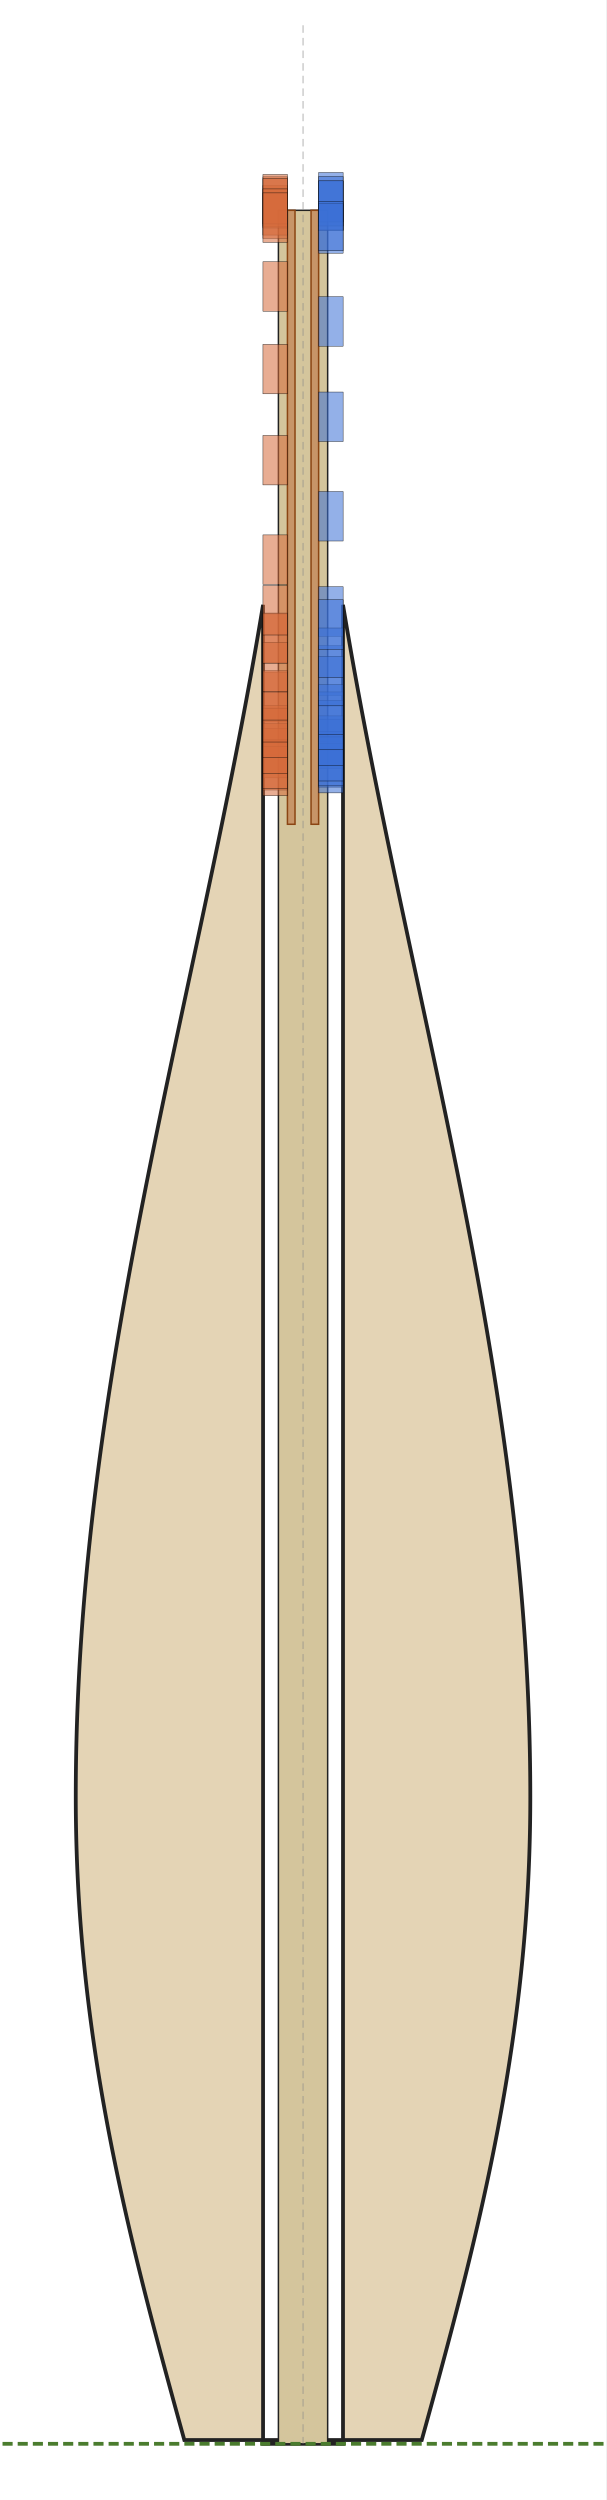
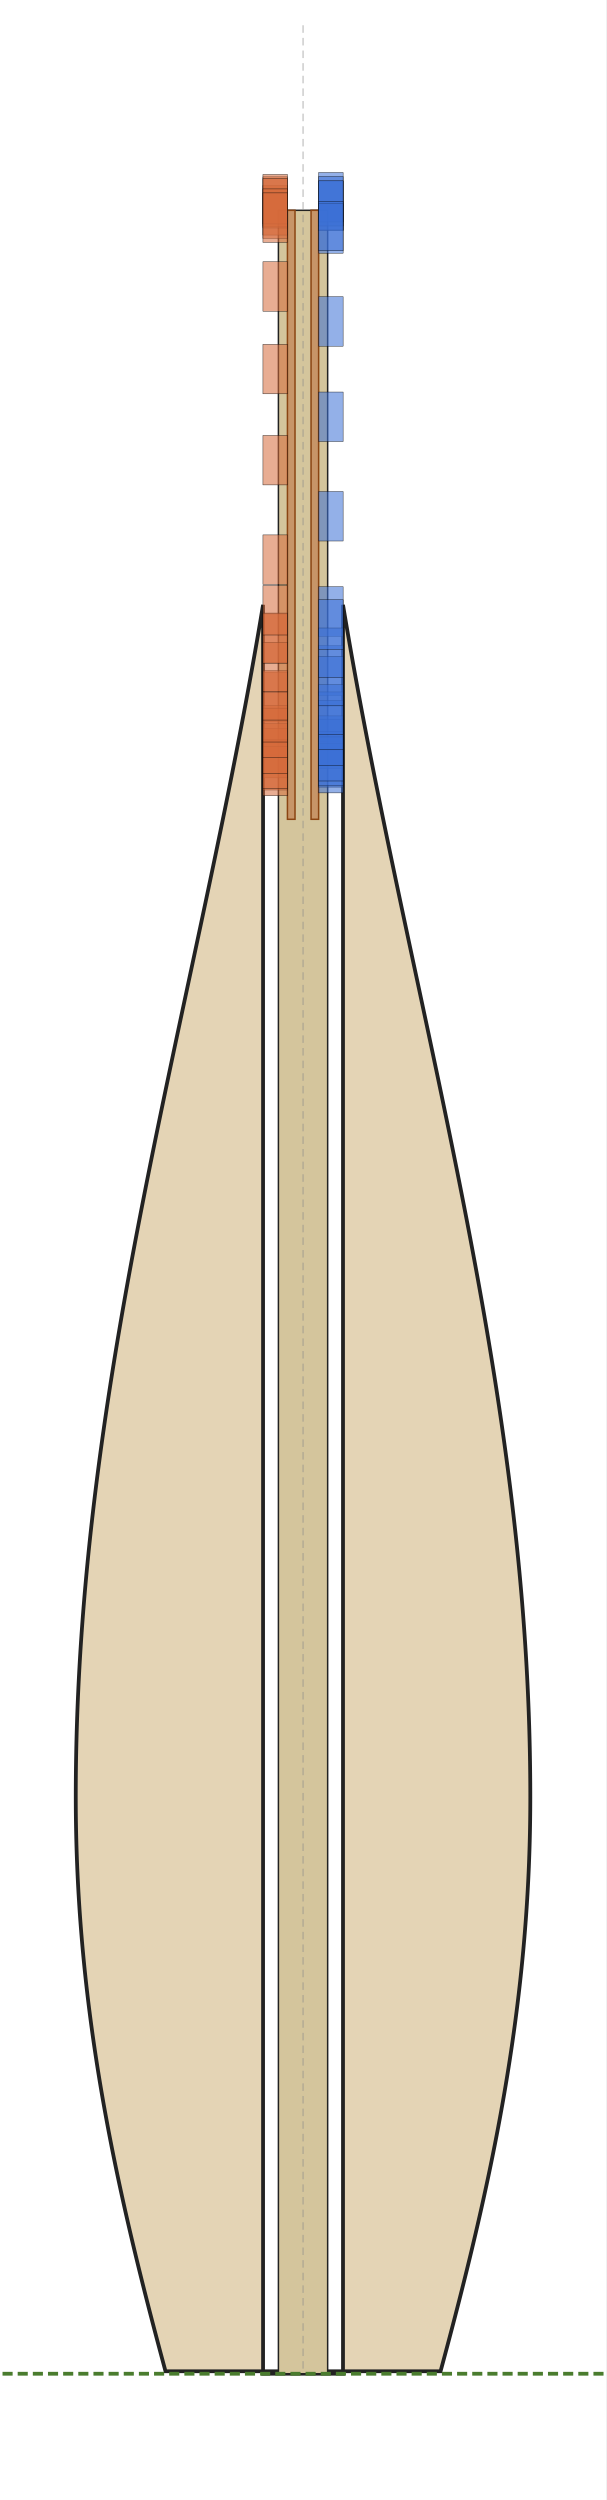
<svg xmlns="http://www.w3.org/2000/svg" viewBox="-240 -20 480 1980" preserveAspectRatio="xMidYMid meet">
  <rect x="-240" y="-20" width="480" height="1980" fill="#fff" />
-   <path d="M 94.013 1912.507 L 94.960 1909.075 L 95.907 1905.642 L 96.853 1902.210 L 97.799 1898.777 L 98.743 1895.344 L 99.687 1891.911 L 100.629 1888.478 L 101.571 1885.044 L 102.511 1881.610 L 103.449 1878.175 L 104.387 1874.741 L 105.322 1871.306 L 106.256 1867.870 L 107.188 1864.434 L 108.118 1860.998 L 109.047 1857.561 L 109.973 1854.124 L 110.897 1850.686 L 111.818 1847.247 L 112.737 1843.808 L 113.654 1840.368 L 114.568 1836.928 L 115.479 1833.487 L 116.387 1830.046 L 117.293 1826.603 L 118.195 1823.160 L 119.094 1819.716 L 119.990 1816.272 L 120.883 1812.826 L 121.772 1809.380 L 122.658 1805.933 L 123.540 1802.485 L 124.419 1799.036 L 125.293 1795.586 L 126.164 1792.136 L 127.031 1788.684 L 127.893 1785.231 L 128.751 1781.778 L 129.605 1778.323 L 130.455 1774.867 L 131.300 1771.410 L 132.141 1767.952 L 132.976 1764.493 L 133.808 1761.033 L 134.634 1757.571 L 135.455 1754.109 L 136.271 1750.645 L 137.082 1747.180 L 137.888 1743.714 L 138.689 1740.246 L 139.484 1736.777 L 140.273 1733.307 L 141.057 1729.835 L 141.836 1726.362 L 142.608 1722.888 L 143.375 1719.412 L 144.136 1715.935 L 144.891 1712.457 L 145.639 1708.977 L 146.382 1705.495 L 147.118 1702.012 L 147.848 1698.527 L 148.571 1695.041 L 149.288 1691.553 L 149.999 1688.064 L 150.703 1684.573 L 151.400 1681.081 L 152.090 1677.587 L 152.773 1674.091 L 153.449 1670.593 L 154.118 1667.094 L 154.781 1663.593 L 155.435 1660.091 L 156.083 1656.586 L 156.723 1653.080 L 157.356 1649.572 L 157.982 1646.062 L 158.600 1642.551 L 159.210 1639.037 L 159.812 1635.522 L 160.407 1632.005 L 160.994 1628.486 L 161.573 1624.965 L 162.144 1621.442 L 162.707 1617.918 L 163.262 1614.391 L 163.809 1610.862 L 164.348 1607.332 L 164.879 1603.799 L 165.401 1600.265 L 165.914 1596.728 L 166.420 1593.189 L 166.917 1589.649 L 167.405 1586.106 L 167.885 1582.561 L 168.356 1579.014 L 168.818 1575.465 L 169.271 1571.914 L 169.716 1568.361 L 170.152 1564.805 L 170.579 1561.248 L 170.997 1557.688 L 171.406 1554.127 L 171.806 1550.563 L 172.197 1546.996 L 172.579 1543.428 L 172.951 1539.857 L 173.315 1536.285 L 173.669 1532.710 L 174.014 1529.132 L 174.349 1525.553 L 174.676 1521.971 L 174.992 1518.387 L 175.300 1514.801 L 175.597 1511.212 L 175.886 1507.621 L 176.164 1504.028 L 176.434 1500.433 L 176.693 1496.835 L 176.943 1493.235 L 177.183 1489.632 L 177.414 1486.028 L 177.635 1482.421 L 177.846 1478.811 L 178.048 1475.199 L 178.239 1471.585 L 178.421 1467.969 L 178.593 1464.350 L 178.755 1460.729 L 178.907 1457.105 L 179.050 1453.479 L 179.182 1449.851 L 179.305 1446.220 L 179.418 1442.587 L 179.520 1438.951 L 179.613 1435.313 L 179.696 1431.673 L 179.769 1428.030 L 179.832 1424.385 L 179.885 1420.738 L 179.928 1417.088 L 179.961 1413.436 L 179.984 1409.781 L 179.997 1406.124 L 180.000 1402.464 L 179.995 1398.803 L 179.982 1395.139 L 179.961 1391.474 L 179.933 1387.807 L 179.898 1384.138 L 179.854 1380.468 L 179.804 1376.795 L 179.746 1373.121 L 179.680 1369.445 L 179.606 1365.767 L 179.526 1362.087 L 179.437 1358.406 L 179.341 1354.722 L 179.238 1351.037 L 179.127 1347.350 L 179.008 1343.662 L 178.883 1339.971 L 178.749 1336.279 L 178.608 1332.585 L 178.460 1328.889 L 178.304 1325.191 L 178.141 1321.491 L 177.971 1317.790 L 177.793 1314.087 L 177.607 1310.382 L 177.414 1306.675 L 177.214 1302.967 L 177.007 1299.257 L 176.792 1295.545 L 176.570 1291.831 L 176.341 1288.116 L 176.104 1284.399 L 175.861 1280.680 L 175.609 1276.959 L 175.351 1273.237 L 175.086 1269.513 L 174.813 1265.787 L 174.534 1262.059 L 174.247 1258.330 L 173.953 1254.599 L 173.652 1250.866 L 173.344 1247.132 L 173.029 1243.396 L 172.707 1239.658 L 172.378 1235.919 L 172.042 1232.178 L 171.699 1228.435 L 171.350 1224.690 L 170.993 1220.944 L 170.630 1217.197 L 170.260 1213.447 L 169.883 1209.696 L 169.500 1205.944 L 169.109 1202.190 L 168.713 1198.434 L 168.309 1194.677 L 167.899 1190.918 L 167.482 1187.157 L 167.059 1183.395 L 166.630 1179.631 L 166.194 1175.866 L 165.751 1172.100 L 165.302 1168.331 L 164.847 1164.561 L 164.386 1160.790 L 163.918 1157.017 L 163.444 1153.243 L 162.964 1149.467 L 162.478 1145.690 L 161.985 1141.911 L 161.487 1138.131 L 160.983 1134.349 L 160.472 1130.566 L 159.956 1126.782 L 159.434 1122.996 L 158.906 1119.209 L 158.372 1115.420 L 157.832 1111.630 L 157.287 1107.838 L 156.736 1104.045 L 156.179 1100.251 L 155.617 1096.456 L 155.050 1092.659 L 154.477 1088.861 L 153.898 1085.061 L 153.314 1081.260 L 152.725 1077.458 L 152.131 1073.655 L 151.531 1069.851 L 150.926 1066.045 L 150.316 1062.238 L 149.701 1058.429 L 149.081 1054.620 L 148.456 1050.809 L 147.826 1046.997 L 147.191 1043.184 L 146.551 1039.370 L 145.907 1035.555 L 145.258 1031.738 L 144.604 1027.921 L 143.945 1024.102 L 143.283 1020.282 L 142.615 1016.461 L 141.943 1012.639 L 141.267 1008.816 L 140.587 1004.992 L 139.902 1001.167 L 139.213 997.341 L 138.520 993.514 L 137.823 989.686 L 137.122 985.857 L 136.417 982.027 L 135.707 978.196 L 134.995 974.365 L 134.278 970.532 L 133.558 966.698 L 132.833 962.864 L 132.106 959.028 L 131.375 955.192 L 130.640 951.355 L 129.902 947.517 L 129.160 943.679 L 128.416 939.839 L 127.668 935.999 L 126.917 932.158 L 126.162 928.316 L 125.405 924.474 L 124.645 920.630 L 123.882 916.786 L 123.116 912.942 L 122.347 909.097 L 121.575 905.251 L 120.801 901.404 L 120.024 897.557 L 119.245 893.709 L 118.463 889.861 L 117.679 886.012 L 116.893 882.162 L 116.104 878.312 L 115.313 874.462 L 114.520 870.610 L 113.725 866.759 L 112.928 862.907 L 112.129 859.054 L 111.328 855.201 L 110.525 851.348 L 109.721 847.494 L 108.914 843.640 L 108.107 839.785 L 107.298 835.930 L 106.487 832.075 L 105.675 828.219 L 104.861 824.363 L 104.047 820.507 L 103.231 816.650 L 102.414 812.793 L 101.596 808.936 L 100.777 805.079 L 99.957 801.221 L 99.137 797.364 L 98.315 793.506 L 97.493 789.648 L 96.670 785.789 L 95.847 781.931 L 95.023 778.072 L 94.199 774.214 L 93.374 770.355 L 92.550 766.496 L 91.724 762.638 L 90.899 758.779 L 90.074 754.920 L 89.249 751.061 L 88.423 747.202 L 87.598 743.343 L 86.773 739.484 L 85.949 735.626 L 85.124 731.767 L 84.300 727.909 L 83.477 724.050 L 82.654 720.192 L 81.832 716.334 L 81.010 712.476 L 80.190 708.618 L 79.370 704.760 L 78.550 700.903 L 77.732 697.046 L 76.915 693.189 L 76.099 689.332 L 75.284 685.476 L 74.471 681.620 L 73.659 677.764 L 72.848 673.909 L 72.038 670.054 L 71.230 666.199 L 70.424 662.345 L 69.619 658.491 L 68.816 654.637 L 68.015 650.784 L 67.215 646.932 L 66.418 643.080 L 65.622 639.228 L 64.829 635.377 L 64.038 631.526 L 63.249 627.676 L 62.462 623.826 L 61.677 619.977 L 60.895 616.129 L 60.115 612.281 L 59.338 608.433 L 58.563 604.587 L 57.791 600.741 L 57.022 596.895 L 56.255 593.051 L 55.492 589.207 L 54.731 585.363 L 53.973 581.521 L 53.218 577.679 L 52.467 573.838 L 51.718 569.997 L 50.973 566.157 L 50.231 562.319 L 49.492 558.481 L 48.757 554.643 L 48.025 550.807 L 47.297 546.972 L 46.572 543.137 L 45.851 539.303 L 45.134 535.470 L 44.420 531.638 L 43.710 527.807 L 43.004 523.977 L 42.302 520.148 L 41.605 516.320 L 40.911 512.492 L 40.221 508.666 L 39.536 504.841 L 38.854 501.017 L 38.177 497.194 L 37.505 493.372 L 36.837 489.551 L 36.173 485.731 L 35.514 481.912 L 34.859 478.094 L 34.209 474.277 L 33.564 470.462 L 32.923 466.647 L 32.288 462.834 L 31.657 459.022 L 31.657 1915.500 L -31.657 1915.500 L -31.657 459.022 L -32.288 462.834 L -32.923 466.647 L -33.564 470.462 L -34.209 474.277 L -34.859 478.094 L -35.514 481.912 L -36.173 485.731 L -36.837 489.551 L -37.505 493.372 L -38.177 497.194 L -38.854 501.017 L -39.536 504.841 L -40.221 508.666 L -40.911 512.492 L -41.605 516.320 L -42.302 520.148 L -43.004 523.977 L -43.710 527.807 L -44.420 531.638 L -45.134 535.470 L -45.851 539.303 L -46.572 543.137 L -47.297 546.972 L -48.025 550.807 L -48.757 554.643 L -49.492 558.481 L -50.231 562.319 L -50.973 566.157 L -51.718 569.997 L -52.467 573.838 L -53.218 577.679 L -53.973 581.521 L -54.731 585.363 L -55.492 589.207 L -56.255 593.051 L -57.022 596.895 L -57.791 600.741 L -58.563 604.587 L -59.338 608.433 L -60.115 612.281 L -60.895 616.129 L -61.677 619.977 L -62.462 623.826 L -63.249 627.676 L -64.038 631.526 L -64.829 635.377 L -65.622 639.228 L -66.418 643.080 L -67.215 646.932 L -68.015 650.784 L -68.816 654.637 L -69.619 658.491 L -70.424 662.345 L -71.230 666.199 L -72.038 670.054 L -72.848 673.909 L -73.659 677.764 L -74.471 681.620 L -75.284 685.476 L -76.099 689.332 L -76.915 693.189 L -77.732 697.046 L -78.550 700.903 L -79.370 704.760 L -80.190 708.618 L -81.010 712.476 L -81.832 716.334 L -82.654 720.192 L -83.477 724.050 L -84.300 727.909 L -85.124 731.767 L -85.949 735.626 L -86.773 739.484 L -87.598 743.343 L -88.423 747.202 L -89.249 751.061 L -90.074 754.920 L -90.899 758.779 L -91.724 762.638 L -92.550 766.496 L -93.374 770.355 L -94.199 774.214 L -95.023 778.072 L -95.847 781.931 L -96.670 785.789 L -97.493 789.648 L -98.315 793.506 L -99.137 797.364 L -99.957 801.221 L -100.777 805.079 L -101.596 808.936 L -102.414 812.793 L -103.231 816.650 L -104.047 820.507 L -104.861 824.363 L -105.675 828.219 L -106.487 832.075 L -107.298 835.930 L -108.107 839.785 L -108.914 843.640 L -109.721 847.494 L -110.525 851.348 L -111.328 855.201 L -112.129 859.054 L -112.928 862.907 L -113.725 866.759 L -114.520 870.610 L -115.313 874.462 L -116.104 878.312 L -116.893 882.162 L -117.679 886.012 L -118.463 889.861 L -119.245 893.709 L -120.024 897.557 L -120.801 901.404 L -121.575 905.251 L -122.347 909.097 L -123.116 912.942 L -123.882 916.786 L -124.645 920.630 L -125.405 924.474 L -126.162 928.316 L -126.917 932.158 L -127.668 935.999 L -128.416 939.839 L -129.160 943.679 L -129.902 947.517 L -130.640 951.355 L -131.375 955.192 L -132.106 959.028 L -132.833 962.864 L -133.558 966.698 L -134.278 970.532 L -134.995 974.365 L -135.707 978.196 L -136.417 982.027 L -137.122 985.857 L -137.823 989.686 L -138.520 993.514 L -139.213 997.341 L -139.902 1001.167 L -140.587 1004.992 L -141.267 1008.816 L -141.943 1012.639 L -142.615 1016.461 L -143.283 1020.282 L -143.945 1024.102 L -144.604 1027.921 L -145.258 1031.738 L -145.907 1035.555 L -146.551 1039.370 L -147.191 1043.184 L -147.826 1046.997 L -148.456 1050.809 L -149.081 1054.620 L -149.701 1058.429 L -150.316 1062.238 L -150.926 1066.045 L -151.531 1069.851 L -152.131 1073.655 L -152.725 1077.458 L -153.314 1081.260 L -153.898 1085.061 L -154.477 1088.861 L -155.050 1092.659 L -155.617 1096.456 L -156.179 1100.251 L -156.736 1104.045 L -157.287 1107.838 L -157.832 1111.630 L -158.372 1115.420 L -158.906 1119.209 L -159.434 1122.996 L -159.956 1126.782 L -160.472 1130.566 L -160.983 1134.349 L -161.487 1138.131 L -161.985 1141.911 L -162.478 1145.690 L -162.964 1149.467 L -163.444 1153.243 L -163.918 1157.017 L -164.386 1160.790 L -164.847 1164.561 L -165.302 1168.331 L -165.751 1172.100 L -166.194 1175.866 L -166.630 1179.631 L -167.059 1183.395 L -167.482 1187.157 L -167.899 1190.918 L -168.309 1194.677 L -168.713 1198.434 L -169.109 1202.190 L -169.500 1205.944 L -169.883 1209.696 L -170.260 1213.447 L -170.630 1217.197 L -170.993 1220.944 L -171.350 1224.690 L -171.699 1228.435 L -172.042 1232.178 L -172.378 1235.919 L -172.707 1239.658 L -173.029 1243.396 L -173.344 1247.132 L -173.652 1250.866 L -173.953 1254.599 L -174.247 1258.330 L -174.534 1262.059 L -174.813 1265.787 L -175.086 1269.513 L -175.351 1273.237 L -175.609 1276.959 L -175.861 1280.680 L -176.104 1284.399 L -176.341 1288.116 L -176.570 1291.831 L -176.792 1295.545 L -177.007 1299.257 L -177.214 1302.967 L -177.414 1306.675 L -177.607 1310.382 L -177.793 1314.087 L -177.971 1317.790 L -178.141 1321.491 L -178.304 1325.191 L -178.460 1328.889 L -178.608 1332.585 L -178.749 1336.279 L -178.883 1339.971 L -179.008 1343.662 L -179.127 1347.350 L -179.238 1351.037 L -179.341 1354.722 L -179.437 1358.406 L -179.526 1362.087 L -179.606 1365.767 L -179.680 1369.445 L -179.746 1373.121 L -179.804 1376.795 L -179.854 1380.468 L -179.898 1384.138 L -179.933 1387.807 L -179.961 1391.474 L -179.982 1395.139 L -179.995 1398.803 L -180.000 1402.464 L -179.997 1406.124 L -179.984 1409.781 L -179.961 1413.436 L -179.928 1417.088 L -179.885 1420.738 L -179.832 1424.385 L -179.769 1428.030 L -179.696 1431.673 L -179.613 1435.313 L -179.520 1438.951 L -179.418 1442.587 L -179.305 1446.220 L -179.182 1449.851 L -179.050 1453.479 L -178.907 1457.105 L -178.755 1460.729 L -178.593 1464.350 L -178.421 1467.969 L -178.239 1471.585 L -178.048 1475.199 L -177.846 1478.811 L -177.635 1482.421 L -177.414 1486.028 L -177.183 1489.632 L -176.943 1493.235 L -176.693 1496.835 L -176.434 1500.433 L -176.164 1504.028 L -175.886 1507.621 L -175.597 1511.212 L -175.300 1514.801 L -174.992 1518.387 L -174.676 1521.971 L -174.349 1525.553 L -174.014 1529.132 L -173.669 1532.710 L -173.315 1536.285 L -172.951 1539.857 L -172.579 1543.428 L -172.197 1546.996 L -171.806 1550.563 L -171.406 1554.127 L -170.997 1557.688 L -170.579 1561.248 L -170.152 1564.805 L -169.716 1568.361 L -169.271 1571.914 L -168.818 1575.465 L -168.356 1579.014 L -167.885 1582.561 L -167.405 1586.106 L -166.917 1589.649 L -166.420 1593.189 L -165.914 1596.728 L -165.401 1600.265 L -164.879 1603.799 L -164.348 1607.332 L -163.809 1610.862 L -163.262 1614.391 L -162.707 1617.918 L -162.144 1621.442 L -161.573 1624.965 L -160.994 1628.486 L -160.407 1632.005 L -159.812 1635.522 L -159.210 1639.037 L -158.600 1642.551 L -157.982 1646.062 L -157.356 1649.572 L -156.723 1653.080 L -156.083 1656.586 L -155.435 1660.091 L -154.781 1663.593 L -154.118 1667.094 L -153.449 1670.593 L -152.773 1674.091 L -152.090 1677.587 L -151.400 1681.081 L -150.703 1684.573 L -149.999 1688.064 L -149.288 1691.553 L -148.571 1695.041 L -147.848 1698.527 L -147.118 1702.012 L -146.382 1705.495 L -145.639 1708.977 L -144.891 1712.457 L -144.136 1715.935 L -143.375 1719.412 L -142.608 1722.888 L -141.836 1726.362 L -141.057 1729.835 L -140.273 1733.307 L -139.484 1736.777 L -138.689 1740.246 L -137.888 1743.714 L -137.082 1747.180 L -136.271 1750.645 L -135.455 1754.109 L -134.634 1757.571 L -133.808 1761.033 L -132.976 1764.493 L -132.141 1767.952 L -131.300 1771.410 L -130.455 1774.867 L -129.605 1778.323 L -128.751 1781.778 L -127.893 1785.231 L -127.031 1788.684 L -126.164 1792.136 L -125.293 1795.586 L -124.419 1799.036 L -123.540 1802.485 L -122.658 1805.933 L -121.772 1809.380 L -120.883 1812.826 L -119.990 1816.272 L -119.094 1819.716 L -118.195 1823.160 L -117.293 1826.603 L -116.387 1830.046 L -115.479 1833.487 L -114.568 1836.928 L -113.654 1840.368 L -112.737 1843.808 L -111.818 1847.247 L -110.897 1850.686 L -109.973 1854.124 L -109.047 1857.561 L -108.118 1860.998 L -107.188 1864.434 L -106.256 1867.870 L -105.322 1871.306 L -104.387 1874.741 L -103.449 1878.175 L -102.511 1881.610 L -101.571 1885.044 L -100.629 1888.478 L -99.687 1891.911 L -98.743 1895.344 L -97.799 1898.777 L -96.853 1902.210 L -95.907 1905.642 L -94.960 1909.075 L -94.013 1912.507 Z" fill="#e4d4b5" stroke="#222" stroke-width="3.0" />
-   <rect x="-19.500" y="146.563" width="39.000" height="1768.937" fill="#d4c59c" stroke="#222" stroke-width="1.2" />
-   <line x1="-250" y1="1915.500" x2="250" y2="1915.500" stroke="#4a7c2e" stroke-width="3.0" stroke-dasharray="8 4" />
-   <rect x="6.350" y="146.558" width="6.000" height="486.270" fill="#c79568" stroke="#8b4513" stroke-width="1.2" />
-   <rect x="-12.350" y="146.558" width="6.000" height="486.270" fill="#c79568" stroke="#8b4513" stroke-width="1.2" />
+   <path d="M 108.918 1858.039 L 109.809 1854.732 L 110.698 1851.425 L 111.585 1848.117 L 112.470 1844.808 L 113.353 1841.499 L 114.233 1838.190 L 115.110 1834.879 L 115.986 1831.569 L 116.858 1828.257 L 117.728 1824.945 L 118.595 1821.632 L 119.458 1818.318 L 120.319 1815.004 L 121.177 1811.689 L 122.032 1808.373 L 122.883 1805.056 L 123.731 1801.739 L 124.575 1798.421 L 125.416 1795.102 L 126.253 1791.782 L 127.086 1788.461 L 127.916 1785.139 L 128.742 1781.816 L 129.564 1778.492 L 130.381 1775.168 L 131.195 1771.842 L 132.004 1768.515 L 132.809 1765.187 L 133.610 1761.859 L 134.406 1758.529 L 135.197 1755.198 L 135.984 1751.866 L 136.766 1748.532 L 137.544 1745.198 L 138.316 1741.862 L 139.084 1738.526 L 139.846 1735.188 L 140.603 1731.848 L 141.356 1728.508 L 142.102 1725.166 L 142.844 1721.823 L 143.580 1718.479 L 144.310 1715.133 L 145.035 1711.786 L 145.755 1708.438 L 146.468 1705.088 L 147.176 1701.737 L 147.878 1698.384 L 148.574 1695.030 L 149.264 1691.675 L 149.947 1688.318 L 150.625 1684.959 L 151.296 1681.599 L 151.962 1678.238 L 152.620 1674.875 L 153.273 1671.510 L 153.918 1668.144 L 154.558 1664.777 L 155.190 1661.407 L 155.816 1658.037 L 156.435 1654.664 L 157.047 1651.290 L 157.653 1647.914 L 158.251 1644.537 L 158.843 1641.158 L 159.427 1637.777 L 160.004 1634.394 L 160.574 1631.010 L 161.137 1627.624 L 161.692 1624.236 L 162.240 1620.846 L 162.781 1617.455 L 163.314 1614.062 L 163.839 1610.667 L 164.357 1607.270 L 164.868 1603.871 L 165.370 1600.471 L 165.865 1597.068 L 166.352 1593.664 L 166.832 1590.258 L 167.303 1586.850 L 167.766 1583.440 L 168.222 1580.028 L 168.669 1576.614 L 169.108 1573.198 L 169.540 1569.781 L 169.963 1566.361 L 170.377 1562.939 L 170.784 1559.516 L 171.182 1556.090 L 171.572 1552.662 L 171.953 1549.232 L 172.326 1545.801 L 172.691 1542.367 L 173.047 1538.931 L 173.394 1535.493 L 173.733 1532.053 L 174.063 1528.611 L 174.385 1525.167 L 174.698 1521.721 L 175.002 1518.273 L 175.298 1514.822 L 175.584 1511.370 L 175.862 1507.915 L 176.132 1504.459 L 176.392 1501.000 L 176.643 1497.539 L 176.886 1494.076 L 177.119 1490.610 L 177.344 1487.143 L 177.559 1483.673 L 177.766 1480.202 L 177.964 1476.728 L 178.152 1473.252 L 178.332 1469.773 L 178.502 1466.293 L 178.663 1462.810 L 178.815 1459.325 L 178.958 1455.838 L 179.092 1452.349 L 179.217 1448.857 L 179.332 1445.364 L 179.439 1441.868 L 179.536 1438.370 L 179.624 1434.869 L 179.703 1431.367 L 179.772 1427.862 L 179.832 1424.355 L 179.884 1420.846 L 179.925 1417.334 L 179.958 1413.821 L 179.981 1410.305 L 179.995 1406.787 L 180.000 1403.266 L 179.997 1399.744 L 179.986 1396.220 L 179.969 1392.694 L 179.944 1389.167 L 179.913 1385.638 L 179.875 1382.107 L 179.829 1378.575 L 179.777 1375.041 L 179.718 1371.505 L 179.651 1367.968 L 179.578 1364.428 L 179.498 1360.888 L 179.410 1357.345 L 179.316 1353.801 L 179.215 1350.255 L 179.107 1346.708 L 178.992 1343.158 L 178.870 1339.608 L 178.741 1336.055 L 178.605 1332.501 L 178.462 1328.945 L 178.313 1325.388 L 178.156 1321.828 L 177.993 1318.268 L 177.823 1314.705 L 177.646 1311.141 L 177.462 1307.575 L 177.271 1304.008 L 177.074 1300.439 L 176.870 1296.868 L 176.659 1293.296 L 176.441 1289.722 L 176.216 1286.147 L 175.985 1282.570 L 175.747 1278.991 L 175.503 1275.411 L 175.252 1271.829 L 174.994 1268.245 L 174.729 1264.660 L 174.458 1261.073 L 174.181 1257.485 L 173.897 1253.895 L 173.606 1250.304 L 173.309 1246.711 L 173.005 1243.116 L 172.695 1239.520 L 172.378 1235.922 L 172.055 1232.323 L 171.726 1228.722 L 171.390 1225.120 L 171.048 1221.516 L 170.700 1217.911 L 170.345 1214.304 L 169.984 1210.696 L 169.617 1207.086 L 169.244 1203.474 L 168.864 1199.862 L 168.479 1196.247 L 168.087 1192.632 L 167.689 1189.014 L 167.285 1185.396 L 166.875 1181.775 L 166.459 1178.154 L 166.037 1174.531 L 165.610 1170.906 L 165.176 1167.281 L 164.737 1163.653 L 164.291 1160.025 L 163.840 1156.395 L 163.383 1152.763 L 162.921 1149.130 L 162.453 1145.496 L 161.979 1141.861 L 161.499 1138.224 L 161.014 1134.586 L 160.524 1130.946 L 160.028 1127.305 L 159.526 1123.663 L 159.019 1120.020 L 158.507 1116.375 L 157.989 1112.729 L 157.466 1109.081 L 156.938 1105.433 L 156.405 1101.783 L 155.866 1098.132 L 155.323 1094.479 L 154.774 1090.826 L 154.220 1087.171 L 153.661 1083.515 L 153.097 1079.858 L 152.529 1076.200 L 151.955 1072.540 L 151.377 1068.879 L 150.794 1065.218 L 150.206 1061.555 L 149.613 1057.891 L 149.016 1054.225 L 148.414 1050.559 L 147.808 1046.892 L 147.197 1043.223 L 146.582 1039.554 L 145.962 1035.883 L 145.338 1032.211 L 144.710 1028.539 L 144.077 1024.865 L 143.441 1021.190 L 142.800 1017.514 L 142.154 1013.838 L 141.505 1010.160 L 140.852 1006.481 L 140.195 1002.802 L 139.534 999.121 L 138.869 995.440 L 138.200 991.757 L 137.528 988.074 L 136.852 984.390 L 136.172 980.705 L 135.489 977.019 L 134.802 973.332 L 134.111 969.644 L 133.418 965.956 L 132.720 962.266 L 132.020 958.576 L 131.316 954.885 L 130.609 951.194 L 129.899 947.501 L 129.186 943.808 L 128.469 940.114 L 127.750 936.420 L 127.028 932.724 L 126.302 929.028 L 125.574 925.332 L 124.844 921.634 L 124.110 917.936 L 123.374 914.238 L 122.635 910.538 L 121.894 906.839 L 121.150 903.138 L 120.404 899.437 L 119.656 895.735 L 118.905 892.033 L 118.152 888.331 L 117.396 884.627 L 116.639 880.924 L 115.880 877.219 L 115.118 873.514 L 114.355 869.809 L 113.589 866.104 L 112.822 862.397 L 112.053 858.691 L 111.282 854.984 L 110.510 851.277 L 109.736 847.569 L 108.961 843.861 L 108.184 840.152 L 107.405 836.443 L 106.626 832.734 L 105.845 829.025 L 105.062 825.315 L 104.279 821.605 L 103.494 817.895 L 102.709 814.184 L 101.922 810.473 L 101.135 806.762 L 100.346 803.051 L 99.557 799.340 L 98.767 795.628 L 97.977 791.917 L 97.186 788.205 L 96.394 784.493 L 95.602 780.780 L 94.809 777.068 L 94.016 773.356 L 93.222 769.643 L 92.429 765.931 L 91.635 762.218 L 90.841 758.506 L 90.047 754.793 L 89.253 751.081 L 88.459 747.368 L 87.665 743.656 L 86.871 739.943 L 86.078 736.231 L 85.285 732.518 L 84.492 728.806 L 83.700 725.094 L 82.908 721.382 L 82.117 717.670 L 81.326 713.958 L 80.536 710.246 L 79.747 706.535 L 78.958 702.824 L 78.171 699.113 L 77.384 695.402 L 76.598 691.691 L 75.814 687.981 L 75.030 684.271 L 74.248 680.561 L 73.466 676.852 L 72.687 673.143 L 71.908 669.434 L 71.131 665.725 L 70.355 662.017 L 69.581 658.309 L 68.809 654.602 L 68.038 650.895 L 67.269 647.188 L 66.501 643.482 L 65.736 639.776 L 64.972 636.071 L 64.210 632.366 L 63.450 628.662 L 62.693 624.958 L 61.937 621.255 L 61.184 617.552 L 60.433 613.850 L 59.684 610.148 L 58.938 606.447 L 58.194 602.746 L 57.452 599.046 L 56.713 595.347 L 55.977 591.648 L 55.243 587.950 L 54.512 584.253 L 53.783 580.556 L 53.058 576.860 L 52.335 573.165 L 51.616 569.470 L 50.899 565.776 L 50.185 562.083 L 49.475 558.390 L 48.767 554.698 L 48.063 551.007 L 47.362 547.317 L 46.665 543.628 L 45.970 539.939 L 45.279 536.252 L 44.592 532.565 L 43.908 528.879 L 43.228 525.193 L 42.552 521.509 L 41.879 517.826 L 41.210 514.143 L 40.544 510.462 L 39.883 506.781 L 39.225 503.101 L 38.572 499.422 L 37.922 495.745 L 37.276 492.068 L 36.635 488.392 L 35.998 484.717 L 35.365 481.043 L 34.736 477.370 L 34.111 473.699 L 33.491 470.028 L 32.875 466.358 L 32.264 462.689 L 31.657 459.022 L 31.657 1860.000 L -31.657 1860.000 L -31.657 459.022 L -32.264 462.689 L -32.875 466.358 L -33.491 470.028 L -34.111 473.699 L -34.736 477.370 L -35.365 481.043 L -35.998 484.717 L -36.635 488.392 L -37.276 492.068 L -37.922 495.745 L -38.572 499.422 L -39.225 503.101 L -39.883 506.781 L -40.544 510.462 L -41.210 514.143 L -41.879 517.826 L -42.552 521.509 L -43.228 525.193 L -43.908 528.879 L -44.592 532.565 L -45.279 536.252 L -45.970 539.939 L -46.665 543.628 L -47.362 547.317 L -48.063 551.007 L -48.767 554.698 L -49.475 558.390 L -50.185 562.083 L -50.899 565.776 L -51.616 569.470 L -52.335 573.165 L -53.058 576.860 L -53.783 580.556 L -54.512 584.253 L -55.243 587.950 L -55.977 591.648 L -56.713 595.347 L -57.452 599.046 L -58.194 602.746 L -58.938 606.447 L -59.684 610.148 L -60.433 613.850 L -61.184 617.552 L -61.937 621.255 L -62.693 624.958 L -63.450 628.662 L -64.210 632.366 L -64.972 636.071 L -65.736 639.776 L -66.501 643.482 L -67.269 647.188 L -68.038 650.895 L -68.809 654.602 L -69.581 658.309 L -70.355 662.017 L -71.131 665.725 L -71.908 669.434 L -72.687 673.143 L -73.466 676.852 L -74.248 680.561 L -75.030 684.271 L -75.814 687.981 L -76.598 691.691 L -77.384 695.402 L -78.171 699.113 L -78.958 702.824 L -79.747 706.535 L -80.536 710.246 L -81.326 713.958 L -82.117 717.670 L -82.908 721.382 L -83.700 725.094 L -84.492 728.806 L -85.285 732.518 L -86.078 736.231 L -86.871 739.943 L -87.665 743.656 L -88.459 747.368 L -89.253 751.081 L -90.047 754.793 L -90.841 758.506 L -91.635 762.218 L -92.429 765.931 L -93.222 769.643 L -94.016 773.356 L -94.809 777.068 L -95.602 780.780 L -96.394 784.493 L -97.186 788.205 L -97.977 791.917 L -98.767 795.628 L -99.557 799.340 L -100.346 803.051 L -101.135 806.762 L -101.922 810.473 L -102.709 814.184 L -103.494 817.895 L -104.279 821.605 L -105.062 825.315 L -105.845 829.025 L -106.626 832.734 L -107.405 836.443 L -108.184 840.152 L -108.961 843.861 L -109.736 847.569 L -110.510 851.277 L -111.282 854.984 L -112.053 858.691 L -112.822 862.397 L -113.589 866.104 L -114.355 869.809 L -115.118 873.514 L -115.880 877.219 L -116.639 880.924 L -117.396 884.627 L -118.152 888.331 L -118.905 892.033 L -119.656 895.735 L -120.404 899.437 L -121.150 903.138 L -121.894 906.839 L -122.635 910.538 L -123.374 914.238 L -124.110 917.936 L -124.844 921.634 L -125.574 925.332 L -126.302 929.028 L -127.028 932.724 L -127.750 936.420 L -128.469 940.114 L -129.186 943.808 L -129.899 947.501 L -130.609 951.194 L -131.316 954.885 L -132.020 958.576 L -132.720 962.266 L -133.418 965.956 L -134.111 969.644 L -134.802 973.332 L -135.489 977.019 L -136.172 980.705 L -136.852 984.390 L -137.528 988.074 L -138.200 991.757 L -138.869 995.440 L -139.534 999.121 L -140.195 1002.802 L -140.852 1006.481 L -141.505 1010.160 L -142.154 1013.838 L -142.800 1017.514 L -143.441 1021.190 L -144.077 1024.865 L -144.710 1028.539 L -145.338 1032.211 L -145.962 1035.883 L -146.582 1039.554 L -147.197 1043.223 L -147.808 1046.892 L -148.414 1050.559 L -149.016 1054.225 L -149.613 1057.891 L -150.206 1061.555 L -150.794 1065.218 L -151.377 1068.879 L -151.955 1072.540 L -152.529 1076.200 L -153.097 1079.858 L -153.661 1083.515 L -154.220 1087.171 L -154.774 1090.826 L -155.323 1094.479 L -155.866 1098.132 L -156.405 1101.783 L -156.938 1105.433 L -157.466 1109.081 L -157.989 1112.729 L -158.507 1116.375 L -159.019 1120.020 L -159.526 1123.663 L -160.028 1127.305 L -160.524 1130.946 L -161.014 1134.586 L -161.499 1138.224 L -161.979 1141.861 L -162.453 1145.496 L -162.921 1149.130 L -163.383 1152.763 L -163.840 1156.395 L -164.291 1160.025 L -164.737 1163.653 L -165.176 1167.281 L -165.610 1170.906 L -166.037 1174.531 L -166.459 1178.154 L -166.875 1181.775 L -167.285 1185.396 L -167.689 1189.014 L -168.087 1192.632 L -168.479 1196.247 L -168.864 1199.862 L -169.244 1203.474 L -169.617 1207.086 L -169.984 1210.696 L -170.345 1214.304 L -170.700 1217.911 L -171.048 1221.516 L -171.390 1225.120 L -171.726 1228.722 L -172.055 1232.323 L -172.378 1235.922 L -172.695 1239.520 L -173.005 1243.116 L -173.309 1246.711 L -173.606 1250.304 L -173.897 1253.895 L -174.181 1257.485 L -174.458 1261.073 L -174.729 1264.660 L -174.994 1268.245 L -175.252 1271.829 L -175.503 1275.411 L -175.747 1278.991 L -175.985 1282.570 L -176.216 1286.147 L -176.441 1289.722 L -176.659 1293.296 L -176.870 1296.868 L -177.074 1300.439 L -177.271 1304.008 L -177.462 1307.575 L -177.646 1311.141 L -177.823 1314.705 L -177.993 1318.268 L -178.156 1321.828 L -178.313 1325.388 L -178.462 1328.945 L -178.605 1332.501 L -178.741 1336.055 L -178.870 1339.608 L -178.992 1343.158 L -179.107 1346.708 L -179.215 1350.255 L -179.316 1353.801 L -179.410 1357.345 L -179.498 1360.888 L -179.578 1364.428 L -179.651 1367.968 L -179.718 1371.505 L -179.777 1375.041 L -179.829 1378.575 L -179.875 1382.107 L -179.913 1385.638 L -179.944 1389.167 L -179.969 1392.694 L -179.986 1396.220 L -179.997 1399.744 L -180.000 1403.266 L -179.995 1406.787 L -179.981 1410.305 L -179.958 1413.821 L -179.925 1417.334 L -179.884 1420.846 L -179.832 1424.355 L -179.772 1427.862 L -179.703 1431.367 L -179.624 1434.869 L -179.536 1438.370 L -179.439 1441.868 L -179.332 1445.364 L -179.217 1448.857 L -179.092 1452.349 L -178.958 1455.838 L -178.815 1459.325 L -178.663 1462.810 L -178.502 1466.293 L -178.332 1469.773 L -178.152 1473.252 L -177.964 1476.728 L -177.766 1480.202 L -177.559 1483.673 L -177.344 1487.143 L -177.119 1490.610 L -176.886 1494.076 L -176.643 1497.539 L -176.392 1501.000 L -176.132 1504.459 L -175.862 1507.915 L -175.584 1511.370 L -175.298 1514.822 L -175.002 1518.273 L -174.698 1521.721 L -174.385 1525.167 L -174.063 1528.611 L -173.733 1532.053 L -173.394 1535.493 L -173.047 1538.931 L -172.691 1542.367 L -172.326 1545.801 L -171.953 1549.232 L -171.572 1552.662 L -171.182 1556.090 L -170.784 1559.516 L -170.377 1562.939 L -169.963 1566.361 L -169.540 1569.781 L -169.108 1573.198 L -168.669 1576.614 L -168.222 1580.028 L -167.766 1583.440 L -167.303 1586.850 L -166.832 1590.258 L -166.352 1593.664 L -165.865 1597.068 L -165.370 1600.471 L -164.868 1603.871 L -164.357 1607.270 L -163.839 1610.667 L -163.314 1614.062 L -162.781 1617.455 L -162.240 1620.846 L -161.692 1624.236 L -161.137 1627.624 L -160.574 1631.010 L -160.004 1634.394 L -159.427 1637.777 L -158.843 1641.158 L -158.251 1644.537 L -157.653 1647.914 L -157.047 1651.290 L -156.435 1654.664 L -155.816 1658.037 L -155.190 1661.407 L -154.558 1664.777 L -153.918 1668.144 L -153.273 1671.510 L -152.620 1674.875 L -151.962 1678.238 L -151.296 1681.599 L -150.625 1684.959 L -149.947 1688.318 L -149.264 1691.675 L -148.574 1695.030 L -147.878 1698.384 L -147.176 1701.737 L -146.468 1705.088 L -145.755 1708.438 L -145.035 1711.786 L -144.310 1715.133 L -143.580 1718.479 L -142.844 1721.823 L -142.102 1725.166 L -141.356 1728.508 L -140.603 1731.848 L -139.846 1735.188 L -139.084 1738.526 L -138.316 1741.862 L -137.544 1745.198 L -136.766 1748.532 L -135.984 1751.866 L -135.197 1755.198 L -134.406 1758.529 L -133.610 1761.859 L -132.809 1765.187 L -132.004 1768.515 L -131.195 1771.842 L -130.381 1775.168 L -129.564 1778.492 L -128.742 1781.816 L -127.916 1785.139 L -127.086 1788.461 L -126.253 1791.782 L -125.416 1795.102 L -124.575 1798.421 L -123.731 1801.739 L -122.883 1805.056 L -122.032 1808.373 L -121.177 1811.689 L -120.319 1815.004 L -119.458 1818.318 L -118.595 1821.632 L -117.728 1824.945 L -116.858 1828.257 L -115.986 1831.569 L -115.110 1834.879 L -114.233 1838.190 L -113.353 1841.499 L -112.470 1844.808 L -111.585 1848.117 L -110.698 1851.425 L -109.809 1854.732 L -108.918 1858.039 Z" fill="#e4d4b5" stroke="#222" stroke-width="3.0" />
+   <rect x="-19.500" y="146.563" width="39.000" height="1713.437" fill="#d4c59c" stroke="#222" stroke-width="1.2" />
+   <line x1="-250" y1="1860.000" x2="250" y2="1860.000" stroke="#4a7c2e" stroke-width="3.0" stroke-dasharray="8 4" />
+   <rect x="6.350" y="146.563" width="6.000" height="482.323" fill="#c79568" stroke="#8b4513" stroke-width="1.2" />
+   <rect x="-12.350" y="146.563" width="6.000" height="482.323" fill="#c79568" stroke="#8b4513" stroke-width="1.2" />
  <rect x="-31.750" y="126.963" width="19.400" height="39.200" fill="#d46a3a" fill-opacity="0.55" stroke="#000" stroke-width="0.3" />
  <rect x="12.350" y="123.509" width="19.400" height="39.200" fill="#3a6fd4" fill-opacity="0.55" stroke="#000" stroke-width="0.3" />
  <rect x="-31.750" y="120.054" width="19.400" height="39.200" fill="#d46a3a" fill-opacity="0.55" stroke="#000" stroke-width="0.3" />
  <rect x="12.350" y="116.600" width="19.400" height="39.200" fill="#3a6fd4" fill-opacity="0.55" stroke="#000" stroke-width="0.3" />
  <rect x="-31.750" y="118.175" width="19.400" height="39.200" fill="#d46a3a" fill-opacity="0.55" stroke="#000" stroke-width="0.3" />
  <rect x="12.350" y="119.775" width="19.400" height="39.200" fill="#3a6fd4" fill-opacity="0.55" stroke="#000" stroke-width="0.3" />
  <rect x="-31.750" y="121.375" width="19.400" height="39.200" fill="#d46a3a" fill-opacity="0.55" stroke="#000" stroke-width="0.3" />
  <rect x="12.350" y="122.975" width="19.400" height="39.200" fill="#3a6fd4" fill-opacity="0.55" stroke="#000" stroke-width="0.3" />
  <rect x="-31.750" y="129.630" width="19.400" height="39.200" fill="#d46a3a" fill-opacity="0.55" stroke="#000" stroke-width="0.3" />
  <rect x="12.350" y="141.314" width="19.400" height="39.200" fill="#3a6fd4" fill-opacity="0.55" stroke="#000" stroke-width="0.3" />
  <rect x="-31.750" y="132.780" width="19.400" height="39.200" fill="#d46a3a" fill-opacity="0.55" stroke="#000" stroke-width="0.3" />
  <rect x="12.350" y="139.435" width="19.400" height="39.200" fill="#3a6fd4" fill-opacity="0.55" stroke="#000" stroke-width="0.3" />
  <rect x="-31.750" y="187.288" width="19.400" height="39.200" fill="#d46a3a" fill-opacity="0.55" stroke="#000" stroke-width="0.3" />
  <rect x="12.350" y="214.974" width="19.400" height="39.200" fill="#3a6fd4" fill-opacity="0.55" stroke="#000" stroke-width="0.3" />
  <rect x="-31.750" y="252.719" width="19.400" height="39.200" fill="#d46a3a" fill-opacity="0.55" stroke="#000" stroke-width="0.3" />
  <rect x="12.350" y="290.488" width="19.400" height="39.200" fill="#3a6fd4" fill-opacity="0.55" stroke="#000" stroke-width="0.3" />
  <rect x="-31.750" y="324.855" width="19.400" height="39.200" fill="#d46a3a" fill-opacity="0.55" stroke="#000" stroke-width="0.3" />
  <rect x="12.350" y="369.279" width="19.400" height="39.200" fill="#3a6fd4" fill-opacity="0.55" stroke="#000" stroke-width="0.3" />
  <rect x="-31.750" y="403.645" width="19.400" height="39.200" fill="#d46a3a" fill-opacity="0.55" stroke="#000" stroke-width="0.3" />
  <rect x="12.350" y="444.666" width="19.400" height="39.200" fill="#3a6fd4" fill-opacity="0.55" stroke="#000" stroke-width="0.3" />
  <rect x="-31.750" y="465.520" width="19.400" height="39.200" fill="#d46a3a" fill-opacity="0.55" stroke="#000" stroke-width="0.3" />
  <rect x="12.350" y="491.428" width="19.400" height="39.200" fill="#3a6fd4" fill-opacity="0.55" stroke="#000" stroke-width="0.3" />
  <rect x="-31.750" y="512.256" width="19.400" height="39.200" fill="#d46a3a" fill-opacity="0.55" stroke="#000" stroke-width="0.3" />
  <rect x="12.350" y="528.029" width="19.400" height="39.200" fill="#3a6fd4" fill-opacity="0.55" stroke="#000" stroke-width="0.3" />
  <rect x="-31.750" y="538.799" width="19.400" height="39.200" fill="#d46a3a" fill-opacity="0.55" stroke="#000" stroke-width="0.3" />
  <rect x="12.350" y="549.543" width="19.400" height="39.200" fill="#3a6fd4" fill-opacity="0.55" stroke="#000" stroke-width="0.3" />
  <rect x="-31.750" y="556.884" width="19.400" height="39.200" fill="#d46a3a" fill-opacity="0.55" stroke="#000" stroke-width="0.3" />
  <rect x="12.350" y="564.199" width="19.400" height="39.200" fill="#3a6fd4" fill-opacity="0.55" stroke="#000" stroke-width="0.3" />
  <rect x="-31.750" y="566.485" width="19.400" height="39.200" fill="#d46a3a" fill-opacity="0.55" stroke="#000" stroke-width="0.3" />
  <rect x="12.350" y="568.771" width="19.400" height="39.200" fill="#3a6fd4" fill-opacity="0.55" stroke="#000" stroke-width="0.3" />
  <rect x="-31.750" y="571.057" width="19.400" height="39.200" fill="#d46a3a" fill-opacity="0.55" stroke="#000" stroke-width="0.3" />
  <rect x="12.350" y="563.234" width="19.400" height="39.200" fill="#3a6fd4" fill-opacity="0.55" stroke="#000" stroke-width="0.3" />
  <rect x="-31.750" y="565.520" width="19.400" height="39.200" fill="#d46a3a" fill-opacity="0.55" stroke="#000" stroke-width="0.3" />
  <rect x="12.350" y="559.347" width="19.400" height="39.200" fill="#3a6fd4" fill-opacity="0.55" stroke="#000" stroke-width="0.3" />
  <rect x="-31.750" y="553.175" width="19.400" height="39.200" fill="#d46a3a" fill-opacity="0.55" stroke="#000" stroke-width="0.3" />
  <rect x="12.350" y="547.003" width="19.400" height="39.200" fill="#3a6fd4" fill-opacity="0.55" stroke="#000" stroke-width="0.3" />
  <rect x="-31.750" y="540.831" width="19.400" height="39.200" fill="#d46a3a" fill-opacity="0.55" stroke="#000" stroke-width="0.3" />
  <rect x="12.350" y="534.659" width="19.400" height="39.200" fill="#3a6fd4" fill-opacity="0.55" stroke="#000" stroke-width="0.3" />
  <rect x="-31.750" y="528.486" width="19.400" height="39.200" fill="#d46a3a" fill-opacity="0.55" stroke="#000" stroke-width="0.3" />
  <rect x="12.350" y="522.289" width="19.400" height="39.200" fill="#3a6fd4" fill-opacity="0.55" stroke="#000" stroke-width="0.3" />
  <rect x="-31.750" y="511.087" width="19.400" height="39.200" fill="#d46a3a" fill-opacity="0.55" stroke="#000" stroke-width="0.3" />
  <rect x="12.350" y="499.835" width="19.400" height="39.200" fill="#3a6fd4" fill-opacity="0.55" stroke="#000" stroke-width="0.3" />
  <rect x="-31.750" y="488.634" width="19.400" height="39.200" fill="#d46a3a" fill-opacity="0.55" stroke="#000" stroke-width="0.3" />
  <rect x="12.350" y="477.382" width="19.400" height="39.200" fill="#3a6fd4" fill-opacity="0.55" stroke="#000" stroke-width="0.3" />
  <rect x="-31.750" y="466.180" width="19.400" height="39.200" fill="#d46a3a" fill-opacity="0.55" stroke="#000" stroke-width="0.3" />
  <rect x="12.350" y="454.953" width="19.400" height="39.200" fill="#3a6fd4" fill-opacity="0.55" stroke="#000" stroke-width="0.3" />
  <rect x="-31.750" y="443.727" width="19.400" height="39.200" fill="#d46a3a" fill-opacity="0.55" stroke="#000" stroke-width="0.3" />
-   <line x1="0" y1="0" x2="0" y2="1915.500" stroke="#888" stroke-width="0.5" stroke-dasharray="6 4" />
+   <line x1="0" y1="0" x2="0" y2="1860.000" stroke="#888" stroke-width="0.5" stroke-dasharray="6 4" />
</svg>
